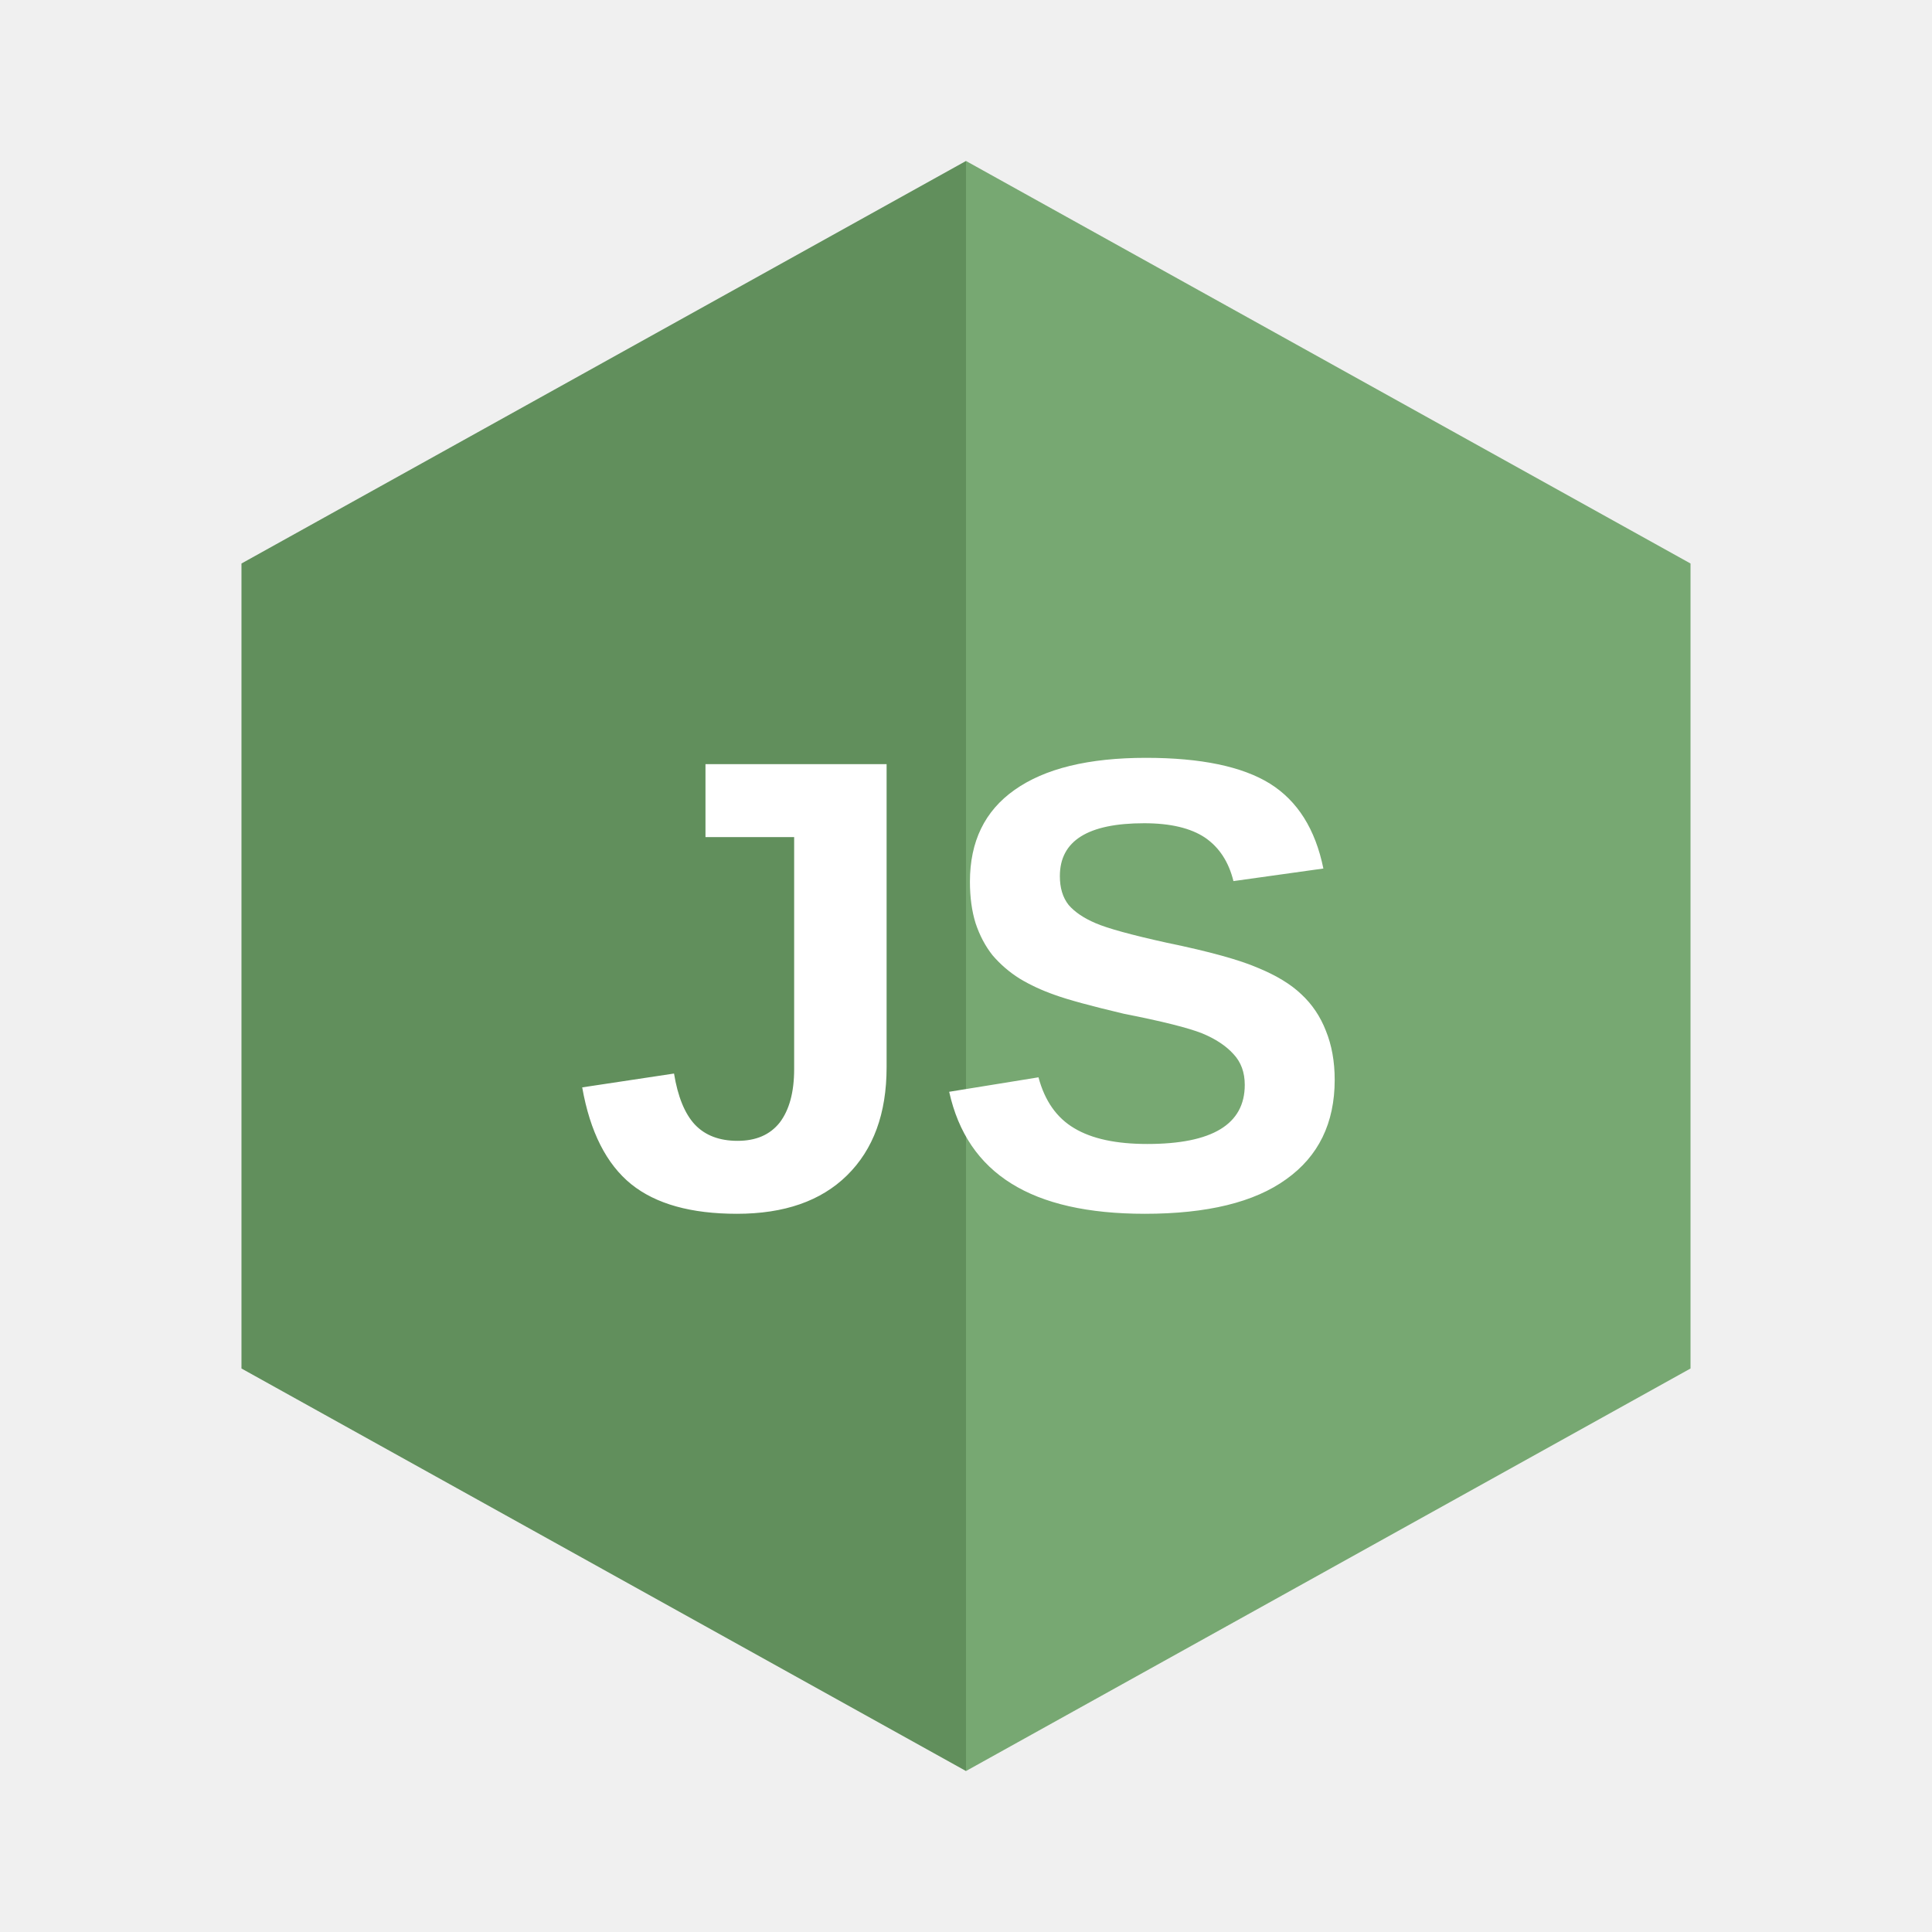
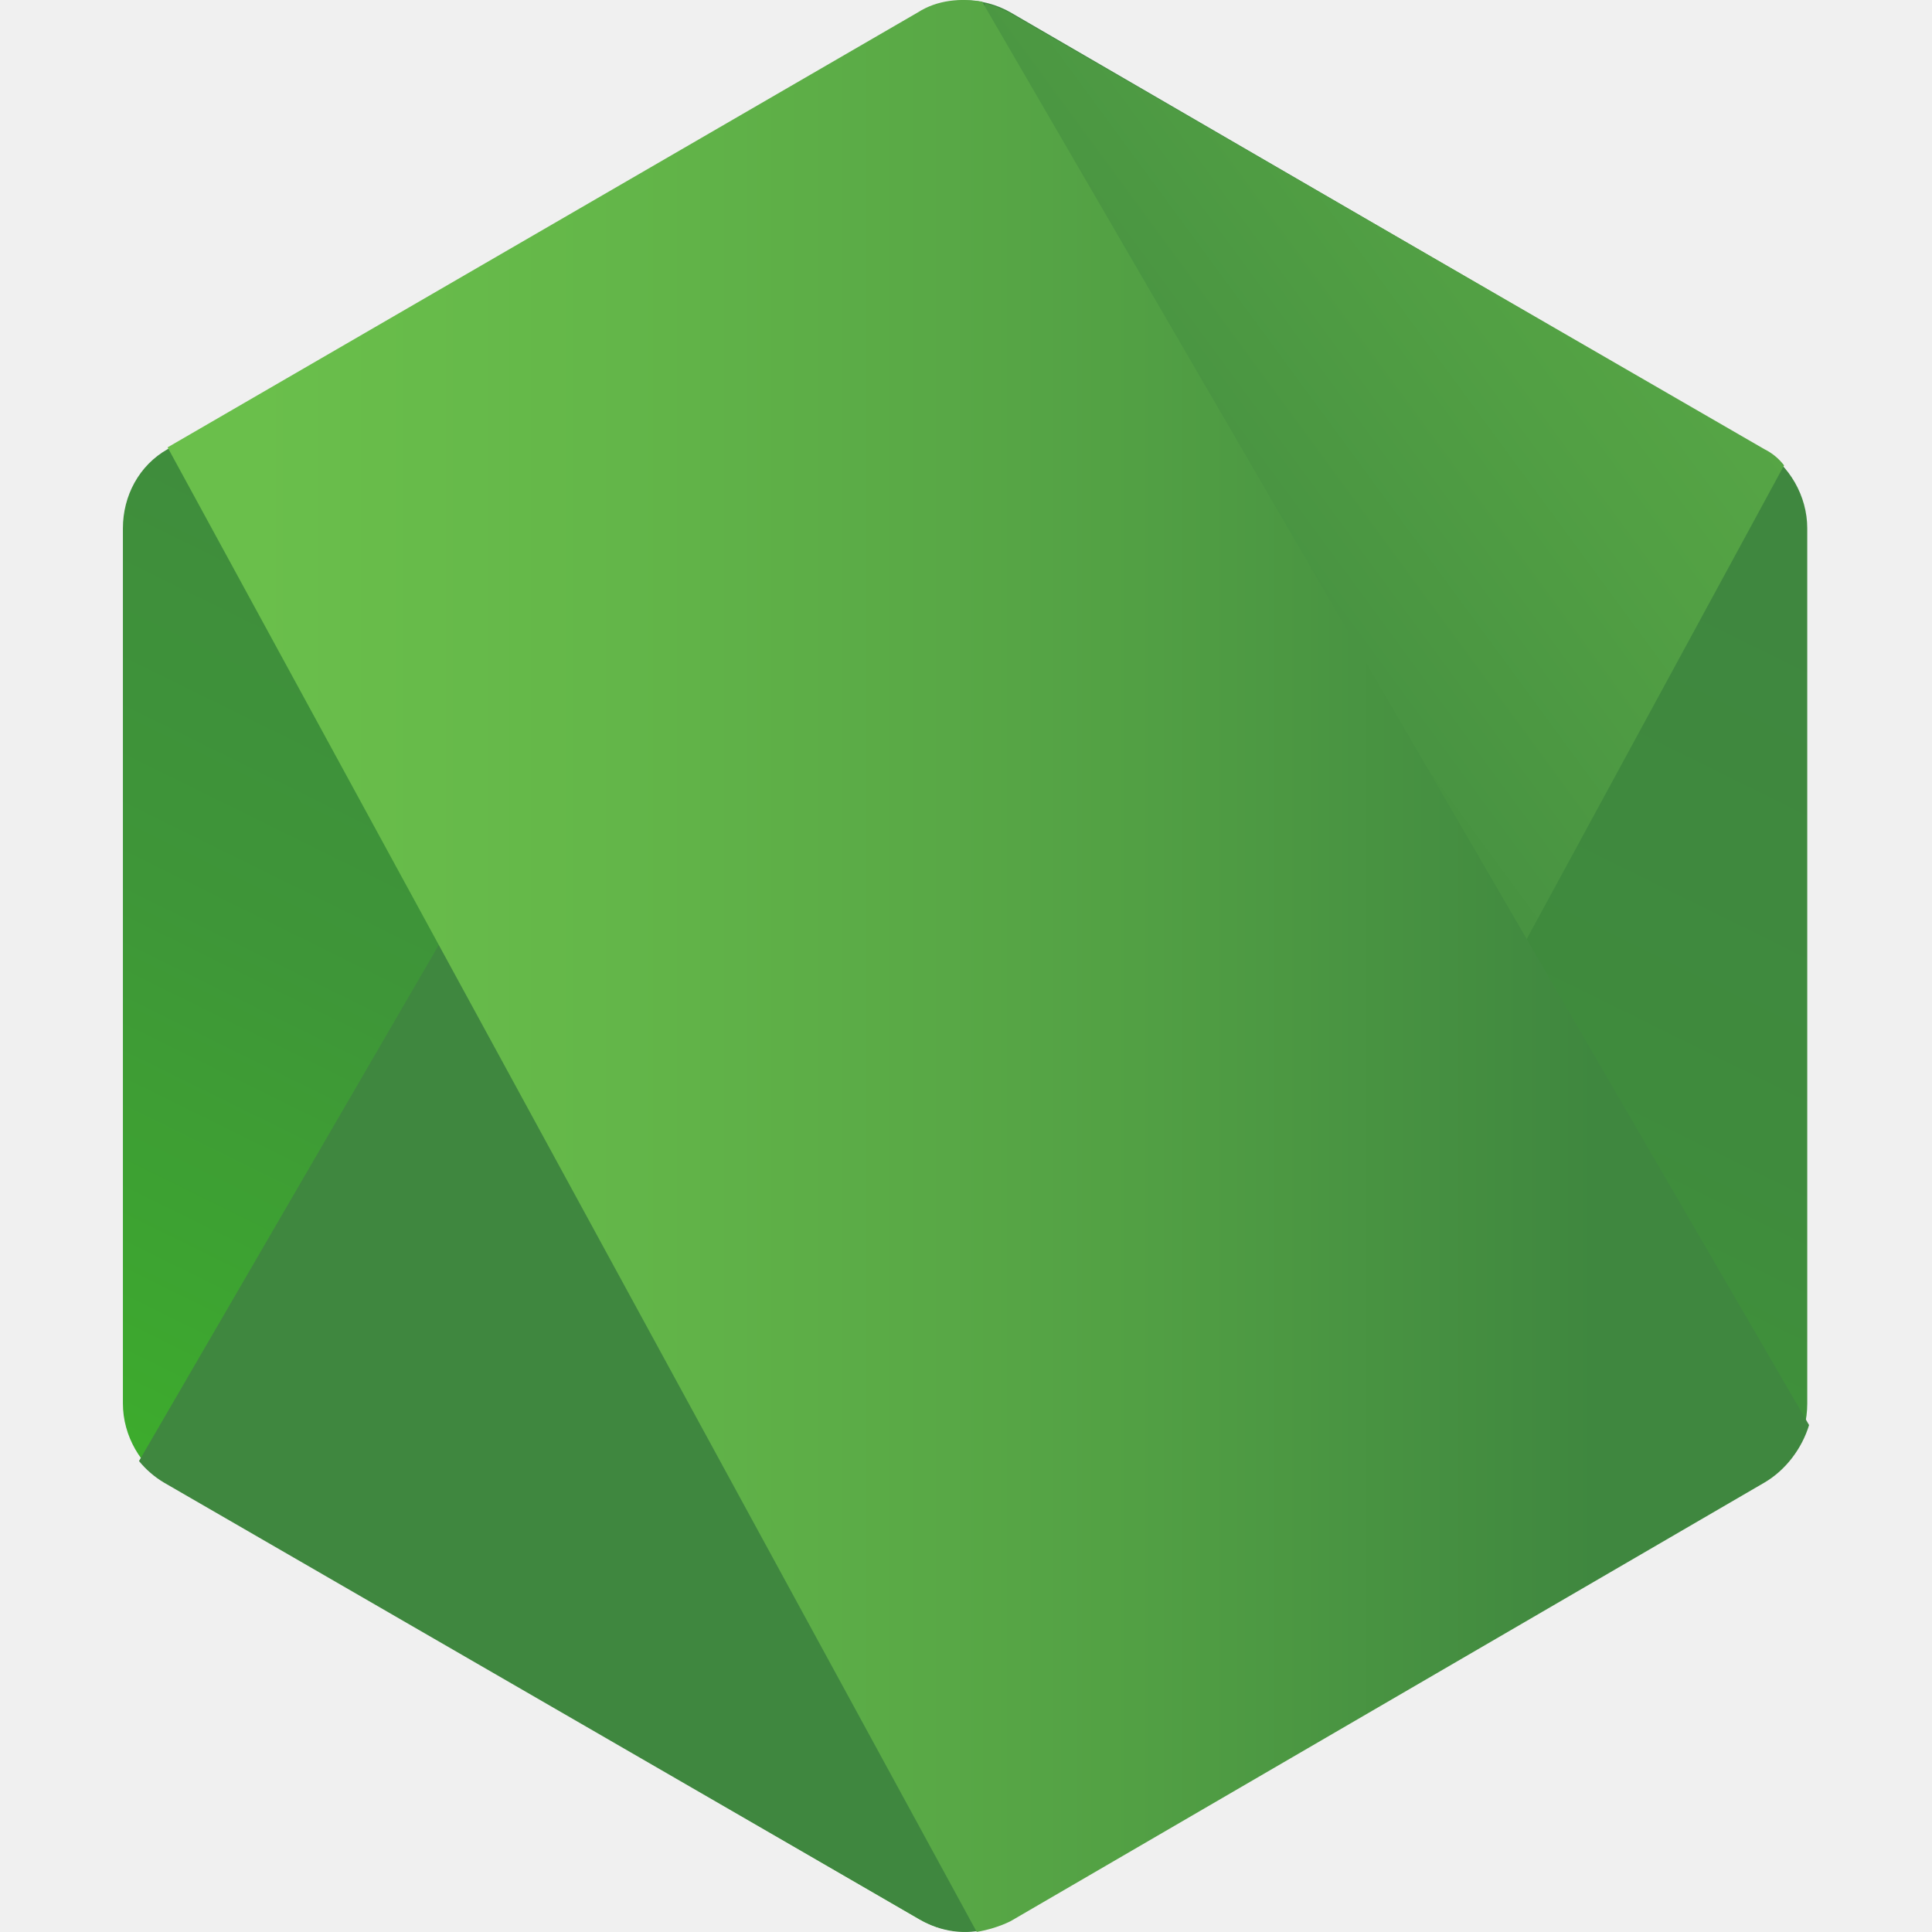
- <svg xmlns="http://www.w3.org/2000/svg" viewBox="0 0 48 48" width="48" height="48">
-   <path d="M24 4L6 14v20l18 10 18-10V14L24 4z" fill="#689F63" />
-   <path d="M24 4L6 14v20l18 10V4z" fill="#333333" opacity="0.15" />
-   <path d="M24 44l18-10V14L24 4v40z" fill="#ffffff" opacity="0.1" />
-   <text x="24" y="30" font-family="Arial,sans-serif" font-size="16" font-weight="bold" fill="white" text-anchor="middle">JS</text>
+ <svg xmlns="http://www.w3.org/2000/svg" viewBox="0 0 128 128">
+   <path fill="url(#a)" d="M66.958.825a6.07 6.07 0 0 0-6.035 0L11.103 29.76c-1.895 1.072-2.96 3.095-2.96 5.24v57.988c0 2.143 1.183 4.167 2.958 5.24l49.82 28.934a6.07 6.07 0 0 0 6.036 0l49.82-28.935c1.894-1.072 2.958-3.096 2.958-5.24V35c0-2.144-1.183-4.167-2.958-5.24z" />
+   <path fill="url(#b)" d="M116.897 29.76 66.841.825A8.161 8.161 0 0 0 65.302.23L9.21 96.798a6.251 6.251 0 0 0 1.657 1.43l50.057 28.934c1.42.833 3.076 1.072 4.615.595l52.66-96.925a3.702 3.702 0 0 0-1.302-1.072z" />
+   <path fill="url(#c)" d="M116.898 98.225c1.42-.833 2.485-2.262 2.958-3.81L65.066.108c-1.42-.238-2.959-.119-4.26.715L11.104 29.639l53.606 98.355c.71-.12 1.54-.358 2.25-.715z" />
+   <defs>
+     <linearGradient id="a" x1="34.513" x2="27.157" y1="15.535" y2="30.448" gradientTransform="translate(-129.242 -73.715) scale(6.18523)" gradientUnits="userSpaceOnUse">
+       <stop stop-color="#3F873F" />
+       <stop offset=".33" stop-color="#3F8B3D" />
+       <stop offset=".637" stop-color="#3E9638" />
+       <stop offset=".934" stop-color="#3DA92E" />
+       <stop offset="1" stop-color="#3DAE2B" />
+     </linearGradient>
+     <linearGradient id="b" x1="30.009" x2="50.533" y1="23.359" y2="8.288" gradientTransform="translate(-129.242 -73.715) scale(6.18523)" gradientUnits="userSpaceOnUse">
+       <stop offset=".138" stop-color="#3F873F" />
+       <stop offset=".402" stop-color="#52A044" />
+       <stop offset=".713" stop-color="#64B749" />
+       <stop offset=".908" stop-color="#6ABF4B" />
+     </linearGradient>
+     <linearGradient id="c" x1="21.917" x2="40.555" y1="22.261" y2="22.261" gradientTransform="translate(-129.242 -73.715) scale(6.18523)" gradientUnits="userSpaceOnUse">
+       <stop offset=".092" stop-color="#6ABF4B" />
+       <stop offset=".287" stop-color="#64B749" />
+       <stop offset=".598" stop-color="#52A044" />
+       <stop offset=".862" stop-color="#3F873F" />
+     </linearGradient>
+   </defs>
</svg>
